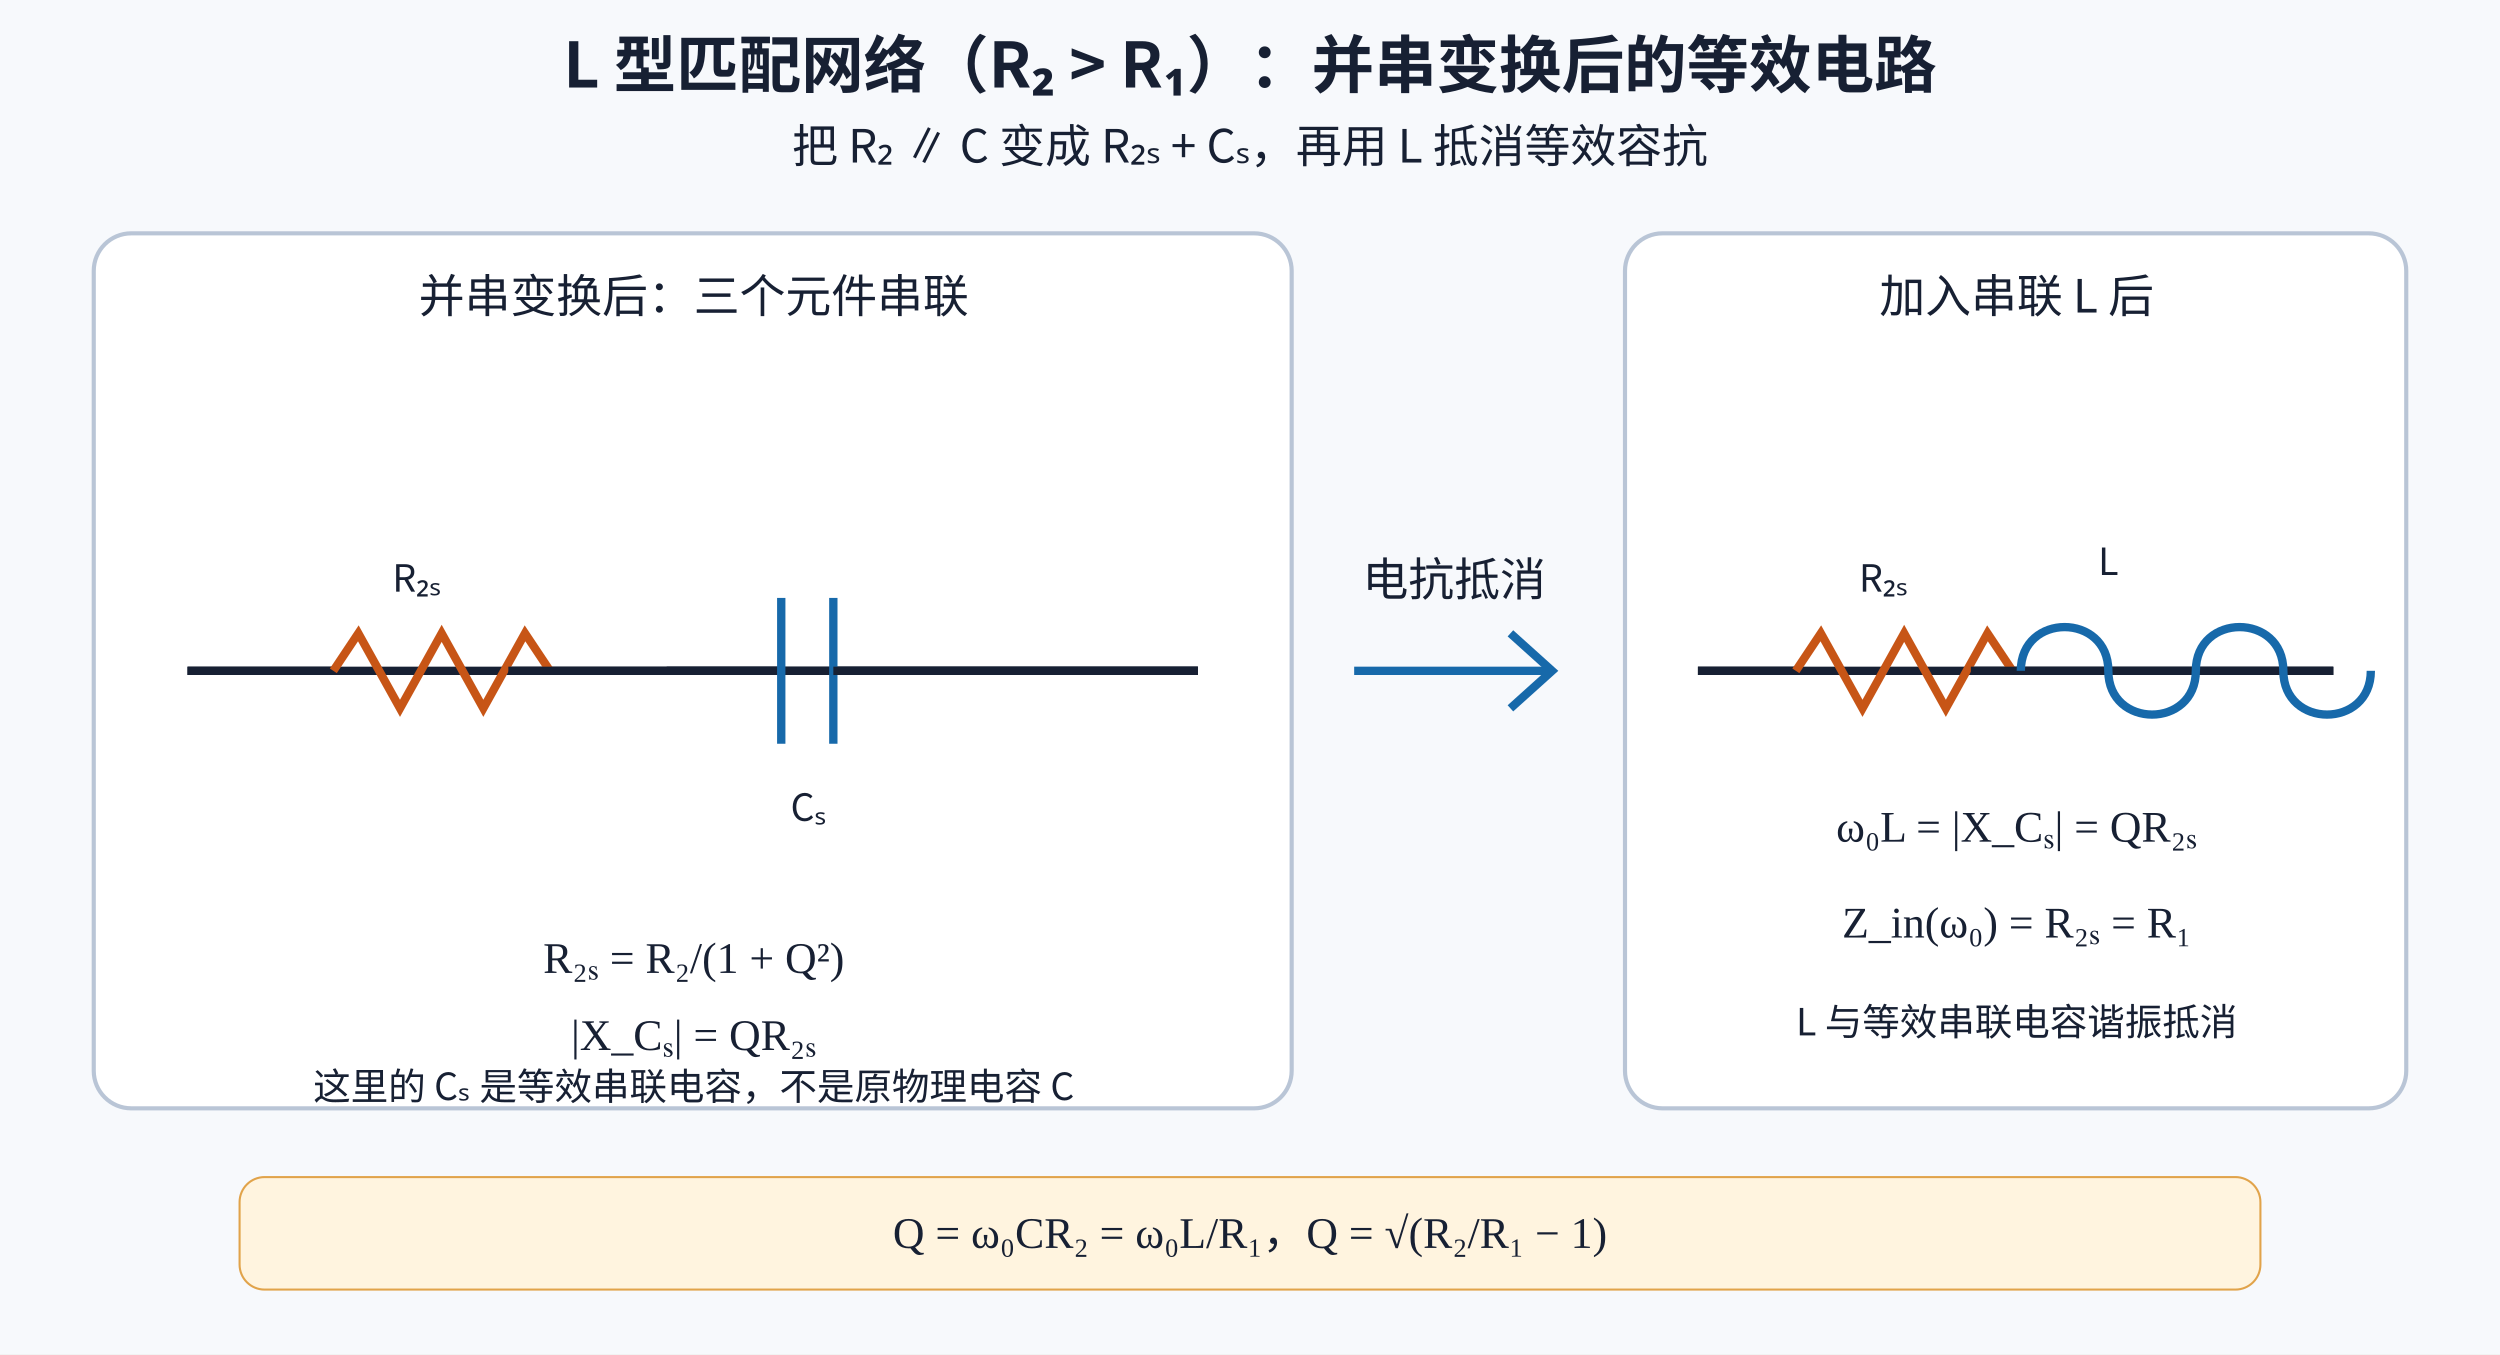
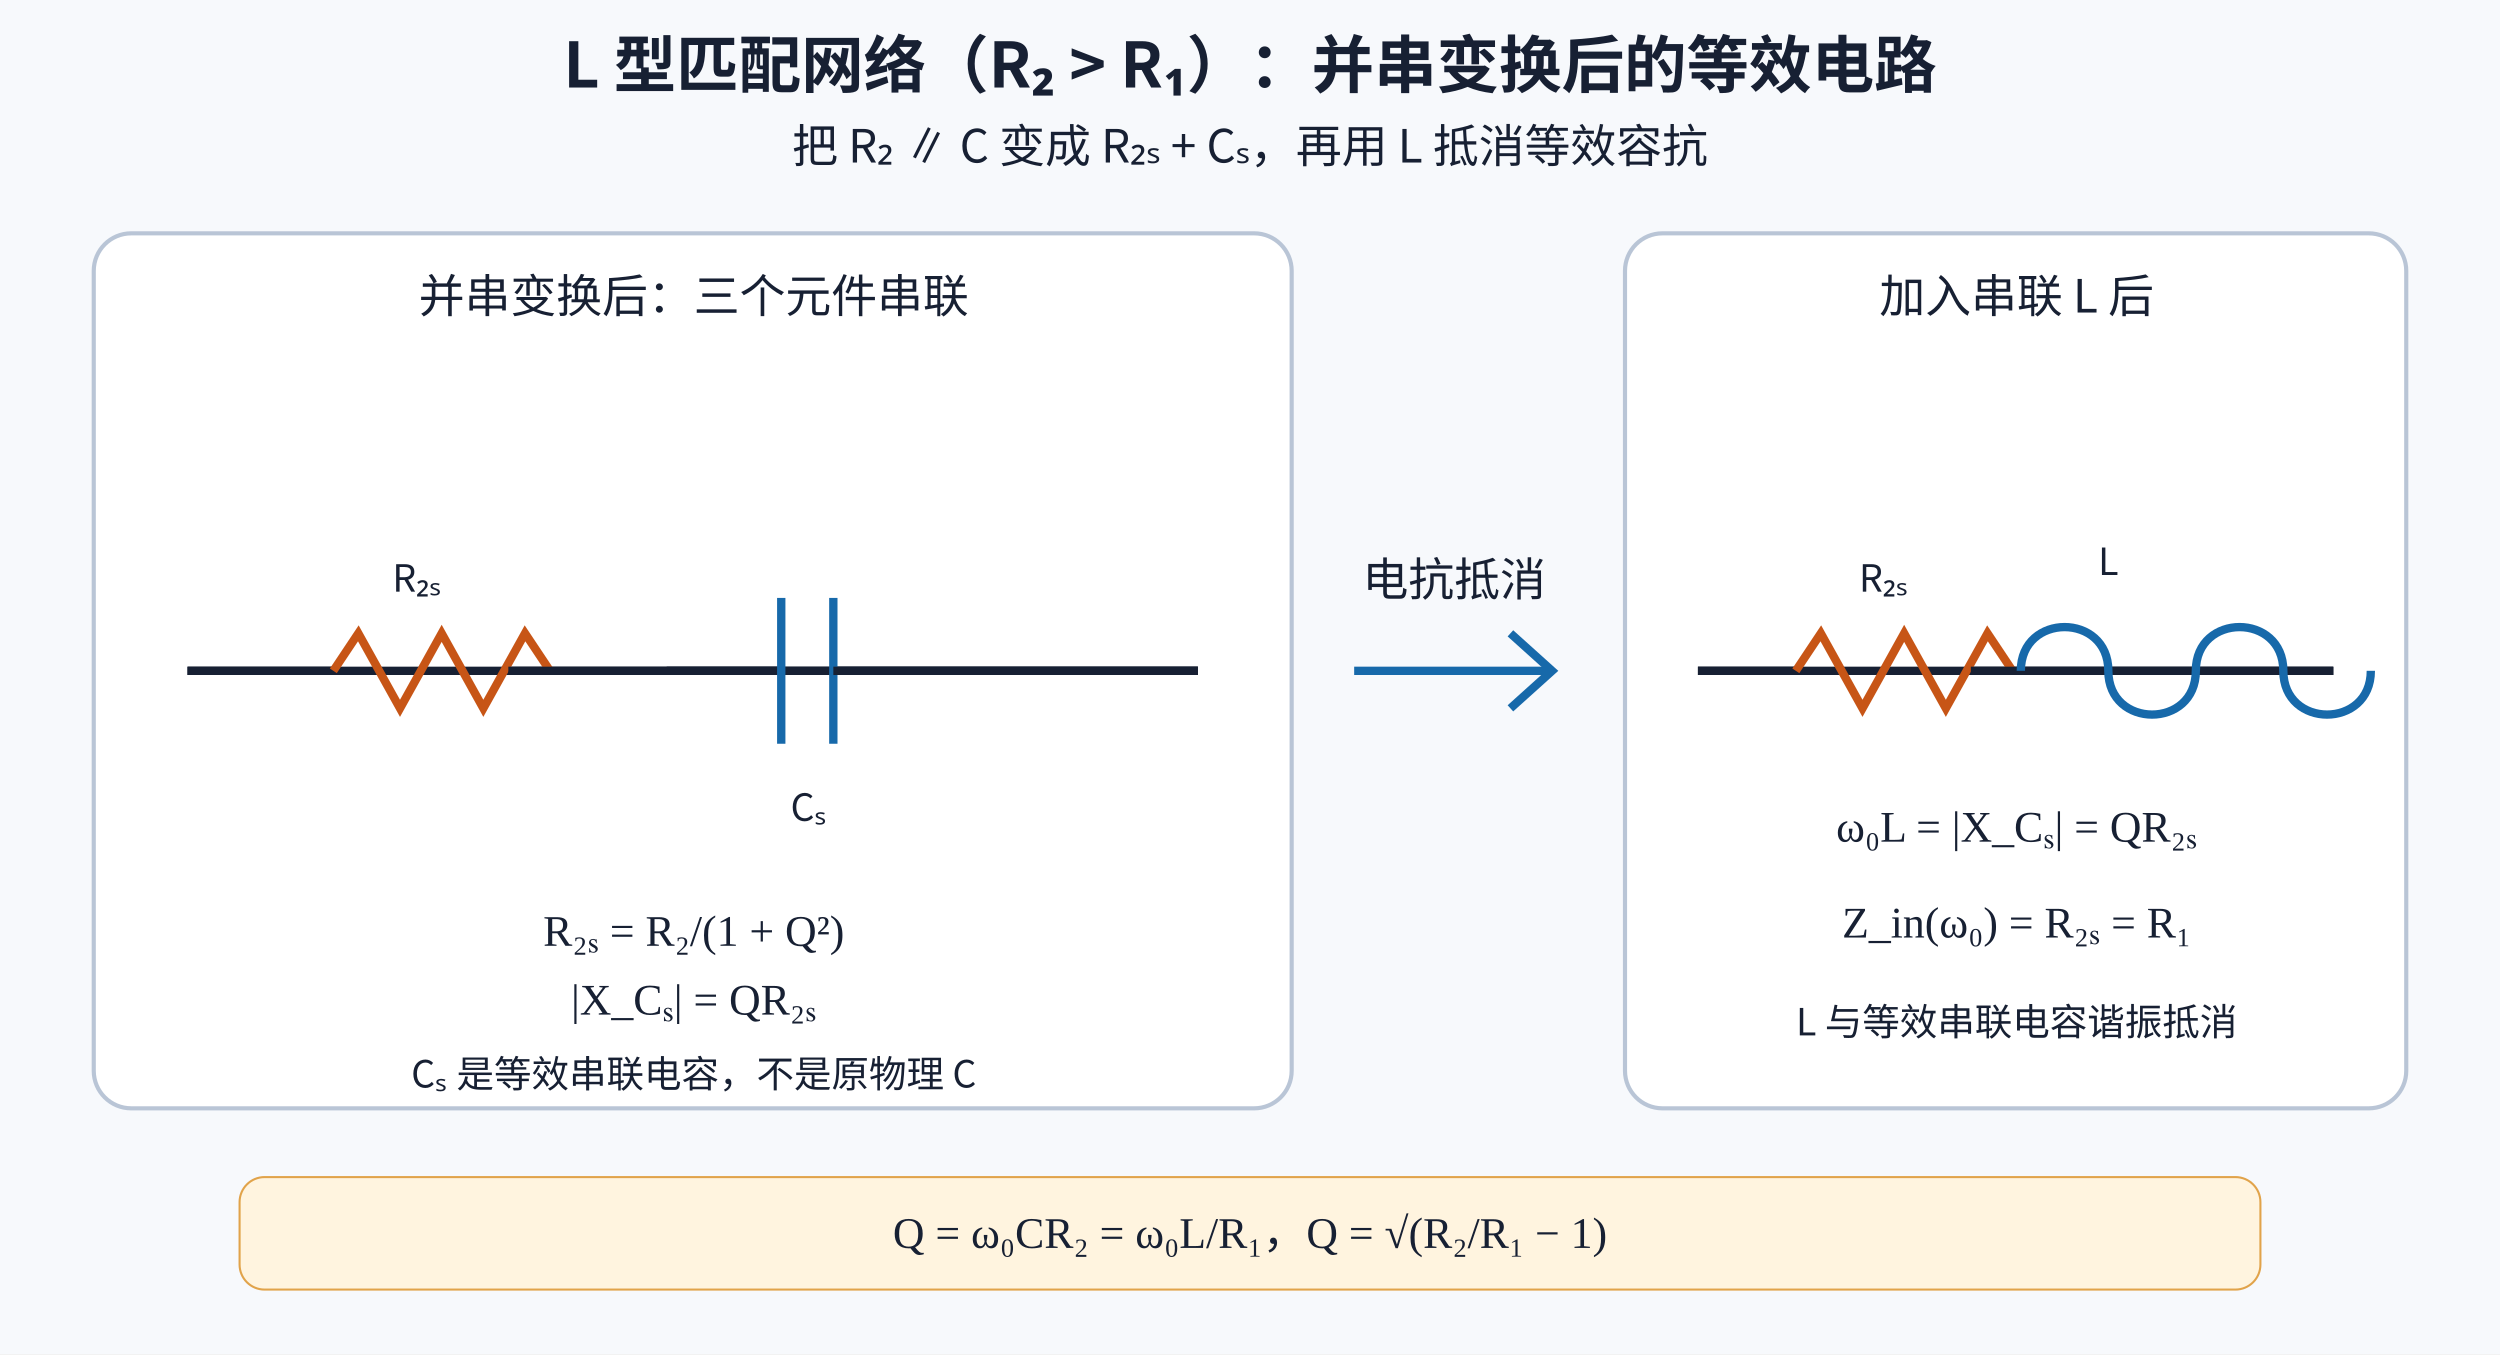
<svg xmlns="http://www.w3.org/2000/svg" width="1200" height="650" viewBox="0 0 1200 650">
  <rect width="1200" height="650" fill="#f7f9fc" />
  <style>.t{font-family:"Microsoft YaHei","Noto Sans CJK SC",sans-serif;fill:#172033}.h{font-size:30px;font-weight:700}.s{font-size:22px}.n{font-size:18px}.eq{font-family:"Cambria Math","Times New Roman",serif;font-size:21px;fill:#172033}.w{stroke:#172033;stroke-width:4;fill:none}.a{stroke:#1769aa;stroke-width:4;fill:none}.r{stroke:#c75516;stroke-width:4;fill:none}.g{stroke:#2f7d4a;stroke-width:4;fill:none}.node{fill:#172033}.box{fill:#ffffff;stroke:#b9c5d6;stroke-width:2}</style>
  <text x="600" y="42" text-anchor="middle" class="t h">L 型匹配网络（R₂ &gt; R₁）：并串变换后的等效电路</text>
  <text x="600" y="78" text-anchor="middle" class="t s">把 R₂ ∥ C 变成 R₂ₛ + Cₛ，再用 L 抵消等效容抗</text>
  <g transform="translate(45 112)">
    <rect x="0" y="0" width="575" height="420" rx="18" class="box" />
    <text x="288" y="38" text-anchor="middle" class="t s">并串变换后：三个元件串联</text>
    <line x1="45" y1="210" x2="530" y2="210" class="w" />
    <line x1="45" y1="210" x2="115" y2="210" class="w" />
    <path d="M115 210 l12 -18 l20 36 l20 -36 l20 36 l20 -36 l12 18" class="r" />
    <line x1="199" y1="210" x2="530" y2="210" class="w" />
    <text x="155" y="172" text-anchor="middle" class="t n">R₂ₛ</text>
    <line x1="275" y1="210" x2="330" y2="210" class="w" />
    <line x1="330" y1="175" x2="330" y2="245" class="a" />
    <line x1="355" y1="175" x2="355" y2="245" class="a" />
    <line x1="355" y1="210" x2="530" y2="210" class="w" />
    <text x="343" y="282" text-anchor="middle" class="t n">Cₛ</text>
-     <text x="288" y="355" text-anchor="middle" class="t eq">R₂ₛ = R₂/(1 + Q²)</text>
-     <text x="288" y="392" text-anchor="middle" class="t eq">|X_Cₛ| = QR₂ₛ</text>
-     <text x="288" y="416" text-anchor="middle" class="t n">这里的 Cₛ 是等效串联电容，不是原物理电容 C</text>
+     <text x="288" y="342" text-anchor="middle" class="t eq">R₂ₛ = R₂/(1 + Q²)</text>
+     <text x="288" y="375" text-anchor="middle" class="t eq">|X_Cₛ| = QR₂ₛ</text>
+     <text x="288" y="410" text-anchor="middle" class="t n">Cₛ 是等效串联电容，不是原物理 C</text>
  </g>
  <path d="M650 322 H745" class="a" />
  <path d="M725 304 L745 322 L725 340" class="a" />
  <text x="698" y="286" text-anchor="middle" class="t s">电抗抵消</text>
  <g transform="translate(780 112)">
    <rect x="0" y="0" width="375" height="420" rx="18" class="box" />
    <text x="188" y="38" text-anchor="middle" class="t s">加入串联 L 后</text>
    <line x1="35" y1="210" x2="340" y2="210" class="w" />
    <line x1="35" y1="210" x2="82" y2="210" class="w" />
    <path d="M82 210 l12 -18 l20 36 l20 -36 l20 36 l20 -36 l12 18" class="r" />
    <line x1="166" y1="210" x2="340" y2="210" class="w" />
    <text x="124" y="172" text-anchor="middle" class="t n">R₂ₛ</text>
    <path d="M190 210 c0 -28 42 -28 42 0 c0 28 42 28 42 0 c0 -28 42 -28 42 0 c0 28 42 28 42 0" class="a" />
    <line x1="190" y1="210" x2="190" y2="210" class="w" />
    <text x="232" y="164" text-anchor="middle" class="t n">L</text>
    <text x="188" y="292" text-anchor="middle" class="t eq">ω₀L = |X_Cₛ| = QR₂ₛ</text>
    <text x="188" y="338" text-anchor="middle" class="t eq">Z_in(ω₀) = R₂ₛ = R₁</text>
    <text x="188" y="385" text-anchor="middle" class="t n">L 与等效串联电容谐振抵消</text>
  </g>
  <rect x="115" y="565" width="970" height="54" rx="12" fill="#fff4df" stroke="#e1a34a" />
  <text x="600" y="599" text-anchor="middle" class="t eq">Q = ω₀CR₂ = ω₀L/R₁，Q = √(R₂/R₁ − 1)</text>
</svg>
